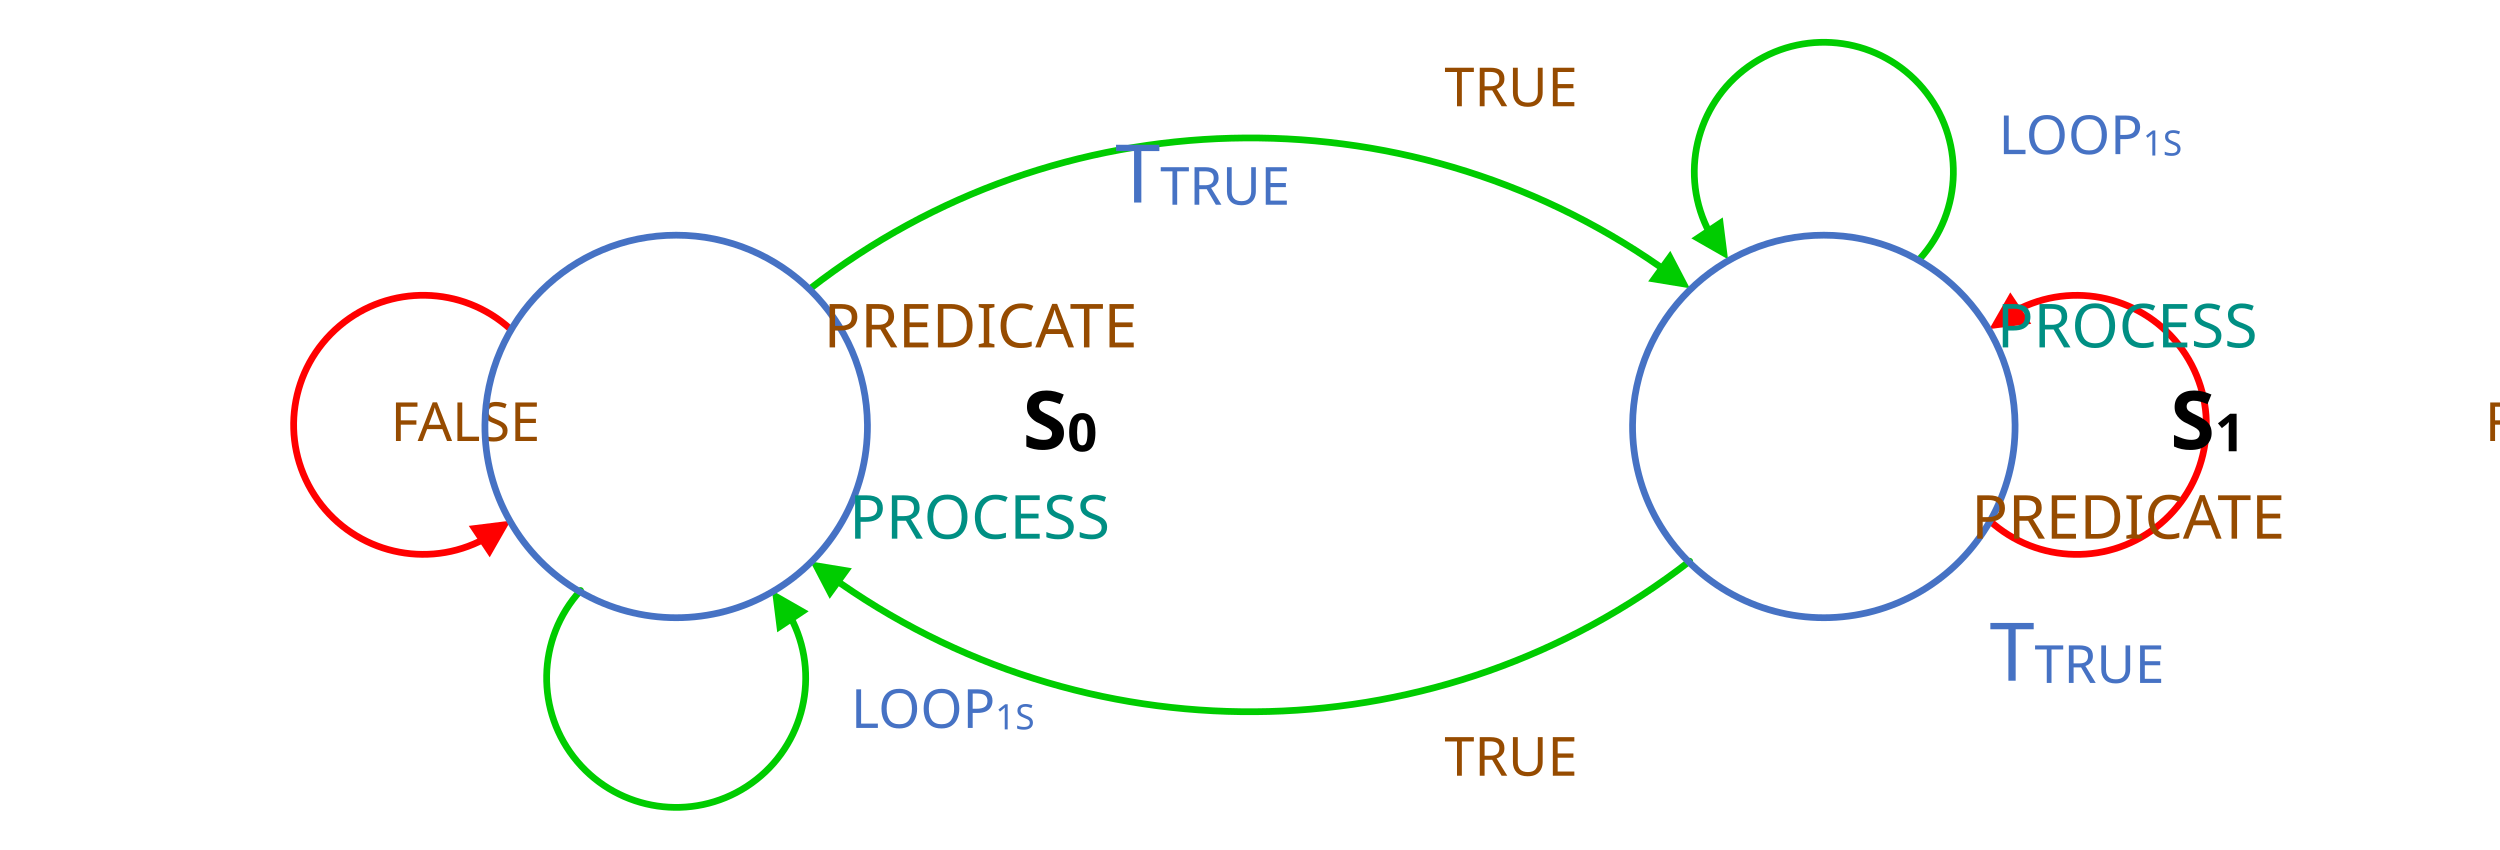
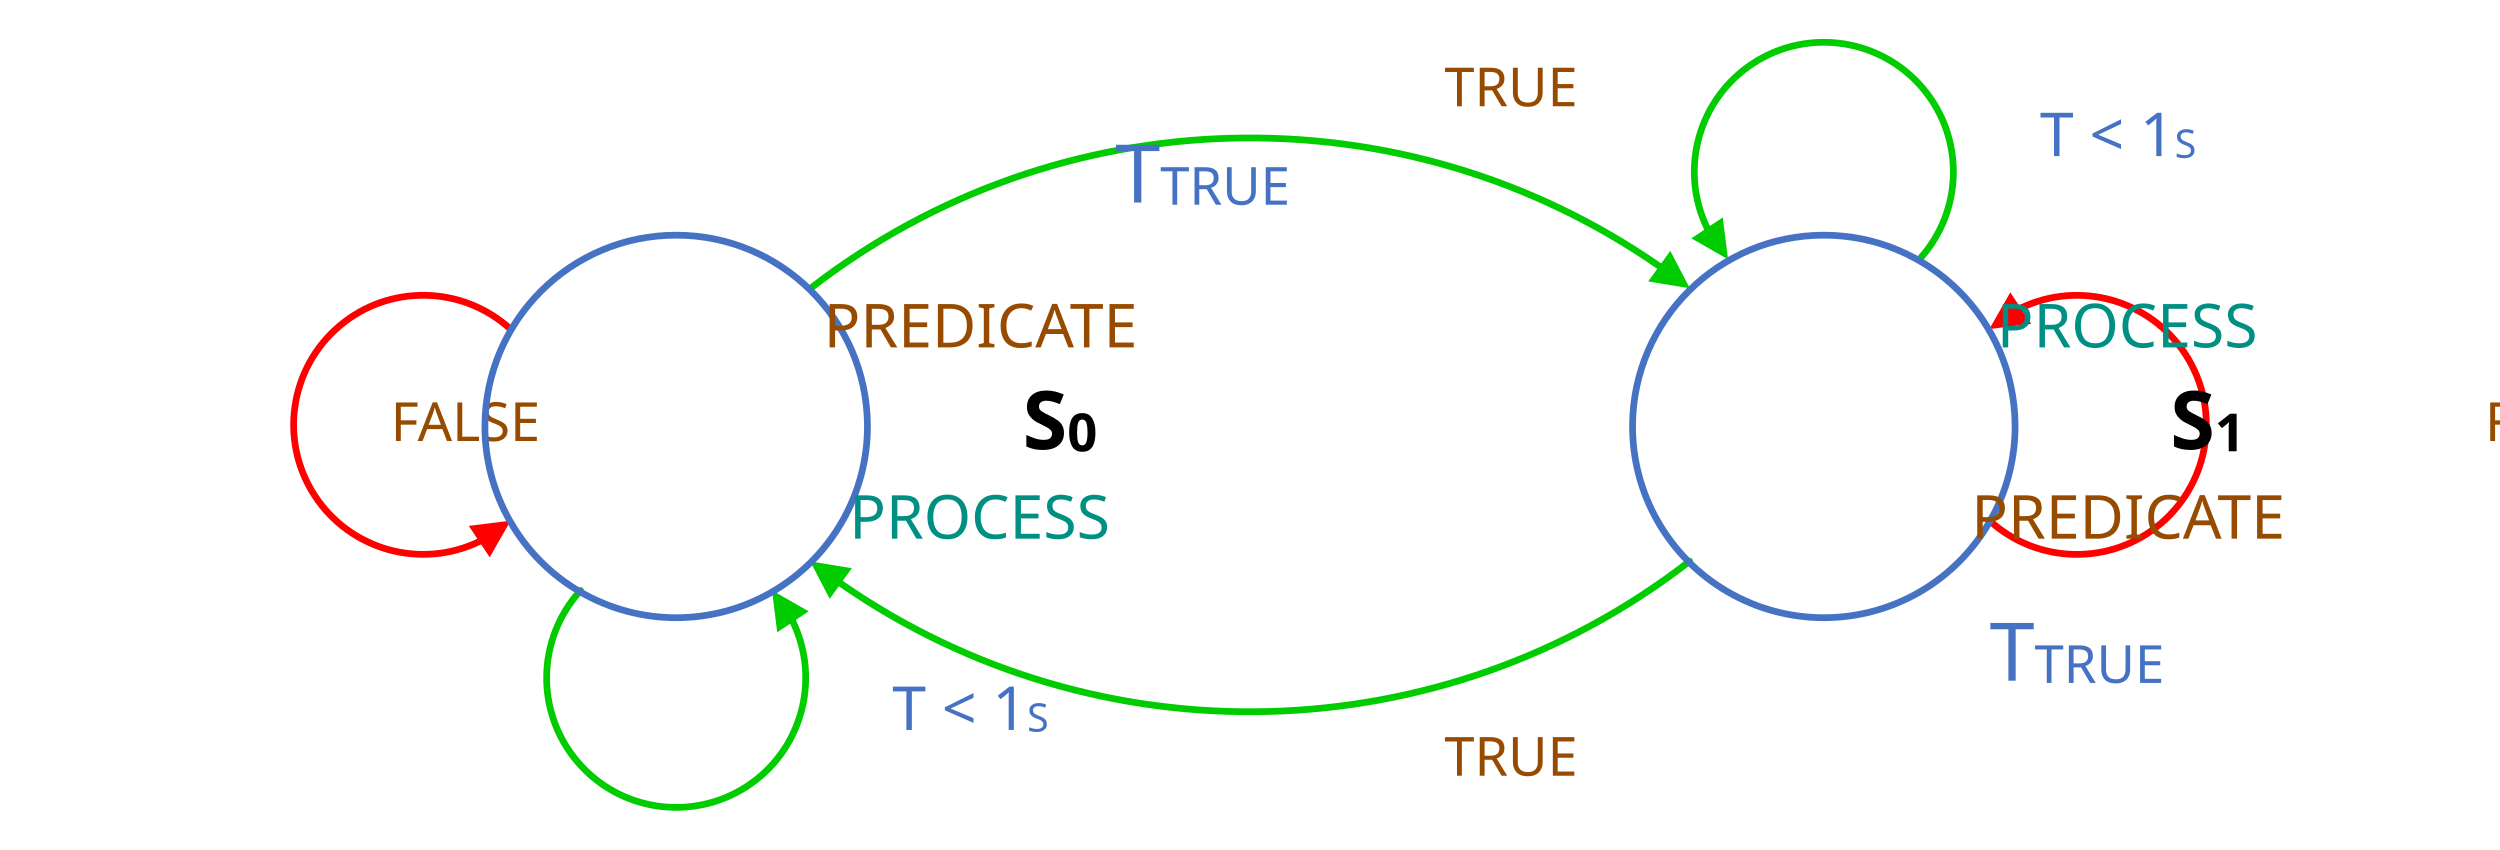
<svg xmlns="http://www.w3.org/2000/svg" xmlns:ns1="http://schemas.microsoft.com/visio/2003/SVGExtensions/" xmlns:xlink="http://www.w3.org/1999/xlink" width="5.146in" height="1.749in" viewBox="0 0 370.504 125.908" xml:space="preserve" color-interpolation-filters="sRGB" class="st15">
  <ns1:documentProperties ns1:langID="1033" ns1:viewMarkup="false" />
  <style type="text/css">
	
		.st1 {marker-end:url(#mrkr4-6);stroke:#ff0000;stroke-linecap:round;stroke-linejoin:round;stroke-width:1}
		.st2 {fill:#ff0000;fill-opacity:1;stroke:#ff0000;stroke-opacity:1;stroke-width:0.357}
		.st3 {marker-end:url(#mrkr4-12);stroke:#00cc00;stroke-linecap:round;stroke-linejoin:round;stroke-width:1}
		.st4 {fill:#00cc00;fill-opacity:1;stroke:#00cc00;stroke-opacity:1;stroke-width:0.357}
		.st5 {fill:none;stroke:none;stroke-width:1}
		.st6 {fill:#964b00;font-family:Calibri;font-size:0.667em}
- 		.st7 {fill:#4672c4;font-family:Calibri;font-size:0.667em}
- 		.st8 {baseline-shift:-32.494%;font-size:0.65em}
+ 		.st7 {fill:#4672c4;font-family:Calibri;font-size:0.75em}
+ 		.st8 {baseline-shift:-32.495%;font-size:0.65em}
		.st9 {fill:#4672c4;font-family:Calibri;font-size:1em}
		.st10 {baseline-shift:-32.494%;font-size:0.65em}
		.st11 {fill:none;stroke:#4672c4;stroke-width:1}
		.st12 {fill:#000000;font-family:Calibri;font-size:1em;font-weight:bold}
		.st13 {fill:#964b00;font-family:Calibri;font-size:0.75em}
		.st14 {fill:#008f83;font-family:Calibri;font-size:0.75em}
		.st15 {fill:none;fill-rule:evenodd;font-size:12px;overflow:visible;stroke-linecap:square;stroke-miterlimit:3}
	
	</style>
  <defs id="Markers">
    <g id="lend4">
      <path d="M 2 1 L 0 0 L 2 -1 L 2 1 " style="stroke:none" />
    </g>
    <marker id="mrkr4-6" class="st2" ns1:arrowType="4" ns1:arrowSize="1" ns1:setback="5.24" refX="-5.24" orient="auto" markerUnits="strokeWidth" overflow="visible">
      <use xlink:href="#lend4" transform="scale(-2.8,-2.8) " />
    </marker>
    <marker id="mrkr4-12" class="st4" ns1:arrowType="4" ns1:arrowSize="1" ns1:setback="5.24" refX="-5.24" orient="auto" markerUnits="strokeWidth" overflow="visible">
      <use xlink:href="#lend4" transform="scale(-2.8,-2.8) " />
    </marker>
  </defs>
  <g ns1:mID="0" ns1:index="1" ns1:groupContext="foregroundPage">
    <ns1:pageProperties ns1:drawingScale="0.0393701" ns1:pageScale="0.0393701" ns1:drawingUnits="24" ns1:shadowOffsetX="8.50394" ns1:shadowOffsetY="-8.50394" />
    <ns1:layer ns1:name="Connector" ns1:index="0" />
    <ns1:layer ns1:name="Flowchart" ns1:index="1" />
    <g id="shape157-1" ns1:mID="157" ns1:groupContext="shape" ns1:layerMember="0" transform="translate(100.213,-62.9539) scale(-1,1)">
      <ns1:userDefs>
        <ns1:ud ns1:nameU="ScaleFactor" ns1:val="VT0(1):26" />
        <ns1:ud ns1:nameU="visVersion" ns1:val="VT0(15):26" />
      </ns1:userDefs>
      <path d="M24.55 111.73 A19.197 19.197 0 1 1 29.19 143.21 L28.89 143.01" class="st1" />
    </g>
    <g id="shape158-7" ns1:mID="158" ns1:groupContext="shape" ns1:layerMember="0" transform="translate(-25.6952,62.9539) rotate(-90) scale(-1,1)">
      <ns1:userDefs>
        <ns1:ud ns1:nameU="ScaleFactor" ns1:val="VT0(1):26" />
        <ns1:ud ns1:nameU="visVersion" ns1:val="VT0(15):26" />
      </ns1:userDefs>
      <path d="M24.55 111.73 A19.197 19.197 0 1 1 29.19 143.21 L28.89 143.01" class="st3" />
    </g>
    <g id="shape159-13" ns1:mID="159" ns1:groupContext="shape" ns1:layerMember="0" transform="translate(270.291,188.862) scale(1,-1)">
      <ns1:userDefs>
        <ns1:ud ns1:nameU="ScaleFactor" ns1:val="VT0(1):26" />
        <ns1:ud ns1:nameU="visVersion" ns1:val="VT0(15):26" />
      </ns1:userDefs>
      <path d="M24.55 111.73 A19.197 19.197 0 1 1 29.19 143.21 L28.89 143.01" class="st1" />
    </g>
    <g id="shape160-18" ns1:mID="160" ns1:groupContext="shape" ns1:layerMember="0" transform="translate(396.199,62.9539) rotate(90) scale(-1,1)">
      <ns1:userDefs>
        <ns1:ud ns1:nameU="ScaleFactor" ns1:val="VT0(1):26" />
        <ns1:ud ns1:nameU="visVersion" ns1:val="VT0(15):26" />
      </ns1:userDefs>
      <path d="M24.55 111.73 A19.197 19.197 0 1 1 29.19 143.21 L28.89 143.01" class="st3" />
    </g>
    <g id="shape161-23" ns1:mID="161" ns1:groupContext="shape" ns1:layerMember="0" transform="translate(270.291,188.862) rotate(180)">
      <ns1:userDefs>
        <ns1:ud ns1:nameU="ScaleFactor" ns1:val="VT0(1):26" />
        <ns1:ud ns1:nameU="visVersion" ns1:val="VT0(15):26" />
      </ns1:userDefs>
      <path d="M19.88 105.7 A106.299 106.299 0 0 1 145.69 102.39 L145.98 102.6" class="st3" />
    </g>
    <g id="shape162-28" ns1:mID="162" ns1:groupContext="shape" ns1:layerMember="0" transform="translate(100.213,-62.9539)">
      <ns1:userDefs>
        <ns1:ud ns1:nameU="ScaleFactor" ns1:val="VT0(1):26" />
        <ns1:ud ns1:nameU="visVersion" ns1:val="VT0(15):26" />
      </ns1:userDefs>
      <path d="M19.88 105.7 A106.299 106.299 0 0 1 145.69 102.39 L145.98 102.6" class="st3" />
    </g>
    <g id="shape163-33" ns1:mID="163" ns1:groupContext="shape" transform="translate(163.992,-105.474)">
      <ns1:textBlock ns1:margins="rect(1,1,1,1)" ns1:tabSpace="42.5197" />
      <ns1:textRect cx="21.26" cy="118.821" width="42.52" height="14.173" />
      <rect x="0" y="111.735" width="42.52" height="14.173" class="st5" />
      <text x="12.62" y="121.22" class="st6" ns1:langID="1033">
        <ns1:paragraph ns1:indentLeft="5.67" ns1:indentRight="5.67" ns1:horizAlign="1" />
        <ns1:tabList />TRUE</text>
    </g>
    <g id="shape166-36" ns1:mID="166" ns1:groupContext="shape" transform="translate(163.992,-6.261)">
      <ns1:textBlock ns1:margins="rect(1,1,1,1)" ns1:tabSpace="42.5197" />
      <ns1:textRect cx="21.26" cy="118.821" width="42.52" height="14.173" />
      <rect x="0" y="111.735" width="42.52" height="14.173" class="st5" />
      <text x="12.62" y="121.22" class="st6" ns1:langID="1033">
        <ns1:paragraph ns1:indentLeft="5.67" ns1:indentRight="5.67" ns1:horizAlign="1" />
        <ns1:tabList />TRUE</text>
    </g>
    <g id="shape167-39" ns1:mID="167" ns1:groupContext="shape" transform="translate(326.984,-55.8673)">
      <ns1:textBlock ns1:margins="rect(1,1,1,1)" ns1:tabSpace="42.5197" />
      <ns1:textRect cx="21.26" cy="118.821" width="42.52" height="14.173" />
      <rect x="0" y="111.735" width="42.52" height="14.173" class="st5" />
      <text x="3.83" y="121.22" class="st6" ns1:langID="1033">
        <ns1:paragraph ns1:indentLeft="2.83" ns1:indentRight="2.83" />
        <ns1:tabList />FALSE</text>
    </g>
    <g id="shape168-42" ns1:mID="168" ns1:groupContext="shape" transform="translate(1,-55.8673)">
      <ns1:textBlock ns1:margins="rect(1,1,1,1)" ns1:tabSpace="42.5197" />
      <ns1:textRect cx="21.26" cy="118.821" width="42.52" height="14.173" />
      <rect x="0" y="111.735" width="42.52" height="14.173" class="st5" />
      <text x="19.44" y="121.22" class="st6" ns1:langID="1033">
        <ns1:paragraph ns1:indentLeft="2.83" ns1:indentRight="2.83" ns1:horizAlign="2" />
        <ns1:tabList />FALSE</text>
    </g>
    <g id="shape171-45" ns1:mID="171" ns1:groupContext="shape" transform="translate(86.0394,-13.3476)">
      <ns1:textBlock ns1:margins="rect(1,1,1,1)" ns1:tabSpace="42.5197" />
      <ns1:textRect cx="14.173" cy="118.821" width="28.35" height="14.173" />
      <rect x="0" y="111.735" width="28.346" height="14.173" class="st5" />
-       <text x="2.62" y="121.22" class="st7" ns1:langID="1033">
-         <ns1:paragraph ns1:horizAlign="1" />
-         <ns1:tabList />LOOP<tspan dy="-0.284em" class="st8" ns1:baseFontSize="8">1S</tspan>
+       <text x="4.08" y="121.52" class="st7" ns1:langID="1033">
+         <ns1:paragraph ns1:horizAlign="1" />
+         <ns1:tabList />T &lt; 1<tspan dy="-0.284em" class="st8" ns1:baseFontSize="9">S</tspan>
      </text>
    </g>
    <g id="shape172-49" ns1:mID="172" ns1:groupContext="shape" transform="translate(234.858,-20.4342)">
      <ns1:textBlock ns1:margins="rect(1,1,1,1)" ns1:tabSpace="42.5197" ns1:verticalAlign="2" />
      <ns1:textRect cx="28.346" cy="115.278" width="56.7" height="21.26" />
      <rect x="0" y="104.648" width="56.693" height="21.26" class="st5" />
      <text x="3.83" y="121.31" class="st9" ns1:langID="2057">
        <ns1:paragraph ns1:indentLeft="2.83" ns1:indentRight="2.83" />
        <ns1:tabList />T<tspan dy="-0.284em" class="st10" ns1:langID="1033" ns1:baseFontSize="12">TRUE</tspan>
      </text>
    </g>
    <g id="shape173-53" ns1:mID="173" ns1:groupContext="shape" transform="translate(78.9528,-91.3004)">
      <ns1:textBlock ns1:margins="rect(1,1,1,1)" ns1:tabSpace="42.5197" ns1:verticalAlign="2" />
      <ns1:textRect cx="28.346" cy="115.278" width="56.7" height="21.26" />
      <rect x="0" y="104.648" width="56.693" height="21.26" class="st5" />
      <text x="30.16" y="121.31" class="st9" ns1:langID="2057">
        <ns1:paragraph ns1:indentLeft="2.83" ns1:indentRight="2.83" ns1:horizAlign="2" />
        <ns1:tabList />T<tspan dy="-0.284em" class="st10" ns1:langID="1033" ns1:baseFontSize="12">TRUE</tspan>
      </text>
    </g>
    <g id="shape174-57" ns1:mID="174" ns1:groupContext="shape" transform="translate(256.118,-98.387)">
      <ns1:textBlock ns1:margins="rect(1,1,1,1)" ns1:tabSpace="42.5197" />
      <ns1:textRect cx="14.173" cy="118.821" width="28.35" height="14.173" />
      <rect x="0" y="111.735" width="28.346" height="14.173" class="st5" />
-       <text x="2.62" y="121.22" class="st7" ns1:langID="1033">
-         <ns1:paragraph ns1:horizAlign="1" />
-         <ns1:tabList />LOOP<tspan dy="-0.284em" class="st8" ns1:baseFontSize="8">1S</tspan>
+       <text x="4.08" y="121.52" class="st7" ns1:langID="1033">
+         <ns1:paragraph ns1:horizAlign="1" />
+         <ns1:tabList />T &lt; 1<tspan dy="-0.284em" class="st8" ns1:baseFontSize="9">S</tspan>
      </text>
    </g>
    <g id="shape175-61" ns1:mID="175" ns1:groupContext="shape" ns1:layerMember="1" transform="translate(71.8662,-34.6074)">
      <ns1:custProps>
        <ns1:cp ns1:nameU="Cost" ns1:lbl="Cost" ns1:type="7" ns1:format="@" ns1:langID="1033" />
        <ns1:cp ns1:nameU="Duration" ns1:lbl="Duration" ns1:type="2" ns1:langID="1033" />
        <ns1:cp ns1:nameU="Resources" ns1:lbl="Resources" ns1:langID="1033" />
      </ns1:custProps>
      <ns1:userDefs>
        <ns1:ud ns1:nameU="visVersion" ns1:val="VT0(15):26" />
      </ns1:userDefs>
      <ns1:textBlock ns1:margins="rect(1,1,1,1)" ns1:tabSpace="42.5197" />
      <ns1:textRect cx="28.346" cy="97.561" width="56.7" height="56.693" />
      <path d="M0 97.56 A28.346 28.346 0 0 1 56.69 97.56 A28.346 28.346 0 1 1 0 97.56 Z" class="st11" />
      <text x="23.53" y="101.16" class="st12" ns1:langID="1033">
        <ns1:paragraph ns1:horizAlign="1" />
        <ns1:tabList />S<tspan dy="-0.284em" class="st10" ns1:langID="2057" ns1:baseFontSize="12">0</tspan>
      </text>
    </g>
-     <g id="shape176-65" ns1:mID="176" ns1:groupContext="shape" transform="translate(71.8661,-62.9539)">
-       <ns1:textBlock ns1:margins="rect(1,1,1,1)" ns1:tabSpace="42.5197" />
-       <ns1:textRect cx="28.346" cy="111.735" width="56.7" height="28.346" />
-       <rect x="0" y="97.561" width="56.693" height="28.346" class="st5" />
-       <text x="8.09" y="114.43" class="st13" ns1:langID="1033">
-         <ns1:paragraph ns1:indentLeft="5.67" ns1:indentRight="5.67" ns1:horizAlign="1" />
-         <ns1:tabList />PREDICATE</text>
-     </g>
-     <g id="shape177-68" ns1:mID="177" ns1:groupContext="shape" transform="translate(71.8661,-34.6074)">
-       <ns1:textBlock ns1:margins="rect(1,1,1,1)" ns1:tabSpace="42.5197" />
-       <ns1:textRect cx="28.346" cy="111.735" width="56.7" height="28.346" />
-       <rect x="0" y="97.561" width="56.693" height="28.346" class="st5" />
-       <text x="11.87" y="114.43" class="st14" ns1:langID="1033">
-         <ns1:paragraph ns1:indentLeft="5.67" ns1:indentRight="5.67" ns1:horizAlign="1" />
-         <ns1:tabList />PROCESS</text>
-     </g>
-     <g id="shape178-71" ns1:mID="178" ns1:groupContext="shape" ns1:layerMember="1" transform="translate(298.638,-34.6074) scale(-1,1)">
+     <g id="shape178-65" ns1:mID="178" ns1:groupContext="shape" ns1:layerMember="1" transform="translate(298.638,-34.6074) scale(-1,1)">
      <ns1:custProps>
        <ns1:cp ns1:nameU="Cost" ns1:lbl="Cost" ns1:type="7" ns1:format="@" ns1:langID="1033" />
        <ns1:cp ns1:nameU="Duration" ns1:lbl="Duration" ns1:type="2" ns1:langID="1033" />
        <ns1:cp ns1:nameU="Resources" ns1:lbl="Resources" ns1:langID="1033" />
      </ns1:custProps>
      <ns1:userDefs>
        <ns1:ud ns1:nameU="visVersion" ns1:val="VT0(15):26" />
      </ns1:userDefs>
      <ns1:textBlock ns1:margins="rect(1,1,1,1)" ns1:tabSpace="42.5197" />
      <ns1:textRect cx="28.346" cy="97.561" width="56.7" height="56.693" />
      <path d="M0 97.56 A28.346 28.346 0 0 1 56.69 97.56 A28.346 28.346 0 1 1 0 97.56 Z" class="st11" />
      <text x="-33.16" y="101.16" transform="scale(-1,1)" class="st12" ns1:langID="1033">
        <ns1:paragraph ns1:horizAlign="1" />
        <ns1:tabList />S<tspan dy="-0.284em" class="st10" ns1:baseFontSize="12">1</tspan>
      </text>
    </g>
+     <g id="shape176-69" ns1:mID="176" ns1:groupContext="shape" transform="translate(71.8661,-62.9539)">
+       <ns1:textBlock ns1:margins="rect(1,1,1,1)" ns1:tabSpace="42.5197" />
+       <ns1:textRect cx="28.346" cy="111.735" width="56.7" height="28.346" />
+       <rect x="0" y="97.561" width="56.693" height="28.346" class="st5" />
+       <text x="8.09" y="114.43" class="st13" ns1:langID="1033">
+         <ns1:paragraph ns1:indentLeft="5.67" ns1:indentRight="5.67" ns1:horizAlign="1" />
+         <ns1:tabList />PREDICATE</text>
+     </g>
+     <g id="shape177-72" ns1:mID="177" ns1:groupContext="shape" transform="translate(71.8661,-34.6074)">
+       <ns1:textBlock ns1:margins="rect(1,1,1,1)" ns1:tabSpace="42.5197" />
+       <ns1:textRect cx="28.346" cy="111.735" width="56.7" height="28.346" />
+       <rect x="0" y="97.561" width="56.693" height="28.346" class="st5" />
+       <text x="11.87" y="114.43" class="st14" ns1:langID="1033">
+         <ns1:paragraph ns1:indentLeft="5.67" ns1:indentRight="5.67" ns1:horizAlign="1" />
+         <ns1:tabList />PROCESS</text>
+     </g>
    <g id="shape179-75" ns1:mID="179" ns1:groupContext="shape" transform="translate(241.945,-62.9539)">
      <ns1:textBlock ns1:margins="rect(1,1,1,1)" ns1:tabSpace="42.5197" />
      <ns1:textRect cx="28.346" cy="111.735" width="56.7" height="28.346" />
      <rect x="0" y="97.561" width="56.693" height="28.346" class="st5" />
      <text x="11.87" y="114.43" class="st14" ns1:langID="1033">
        <ns1:paragraph ns1:indentLeft="5.67" ns1:indentRight="5.67" ns1:horizAlign="1" />
        <ns1:tabList />PROCESS</text>
    </g>
    <g id="shape180-78" ns1:mID="180" ns1:groupContext="shape" transform="translate(241.945,-34.6074)">
      <ns1:textBlock ns1:margins="rect(1,1,1,1)" ns1:tabSpace="42.5197" />
      <ns1:textRect cx="28.346" cy="111.735" width="56.7" height="28.346" />
      <rect x="0" y="97.561" width="56.693" height="28.346" class="st5" />
      <text x="8.09" y="114.43" class="st13" ns1:langID="1033">
        <ns1:paragraph ns1:indentLeft="5.67" ns1:indentRight="5.67" ns1:horizAlign="1" />
        <ns1:tabList />PREDICATE</text>
    </g>
  </g>
</svg>
